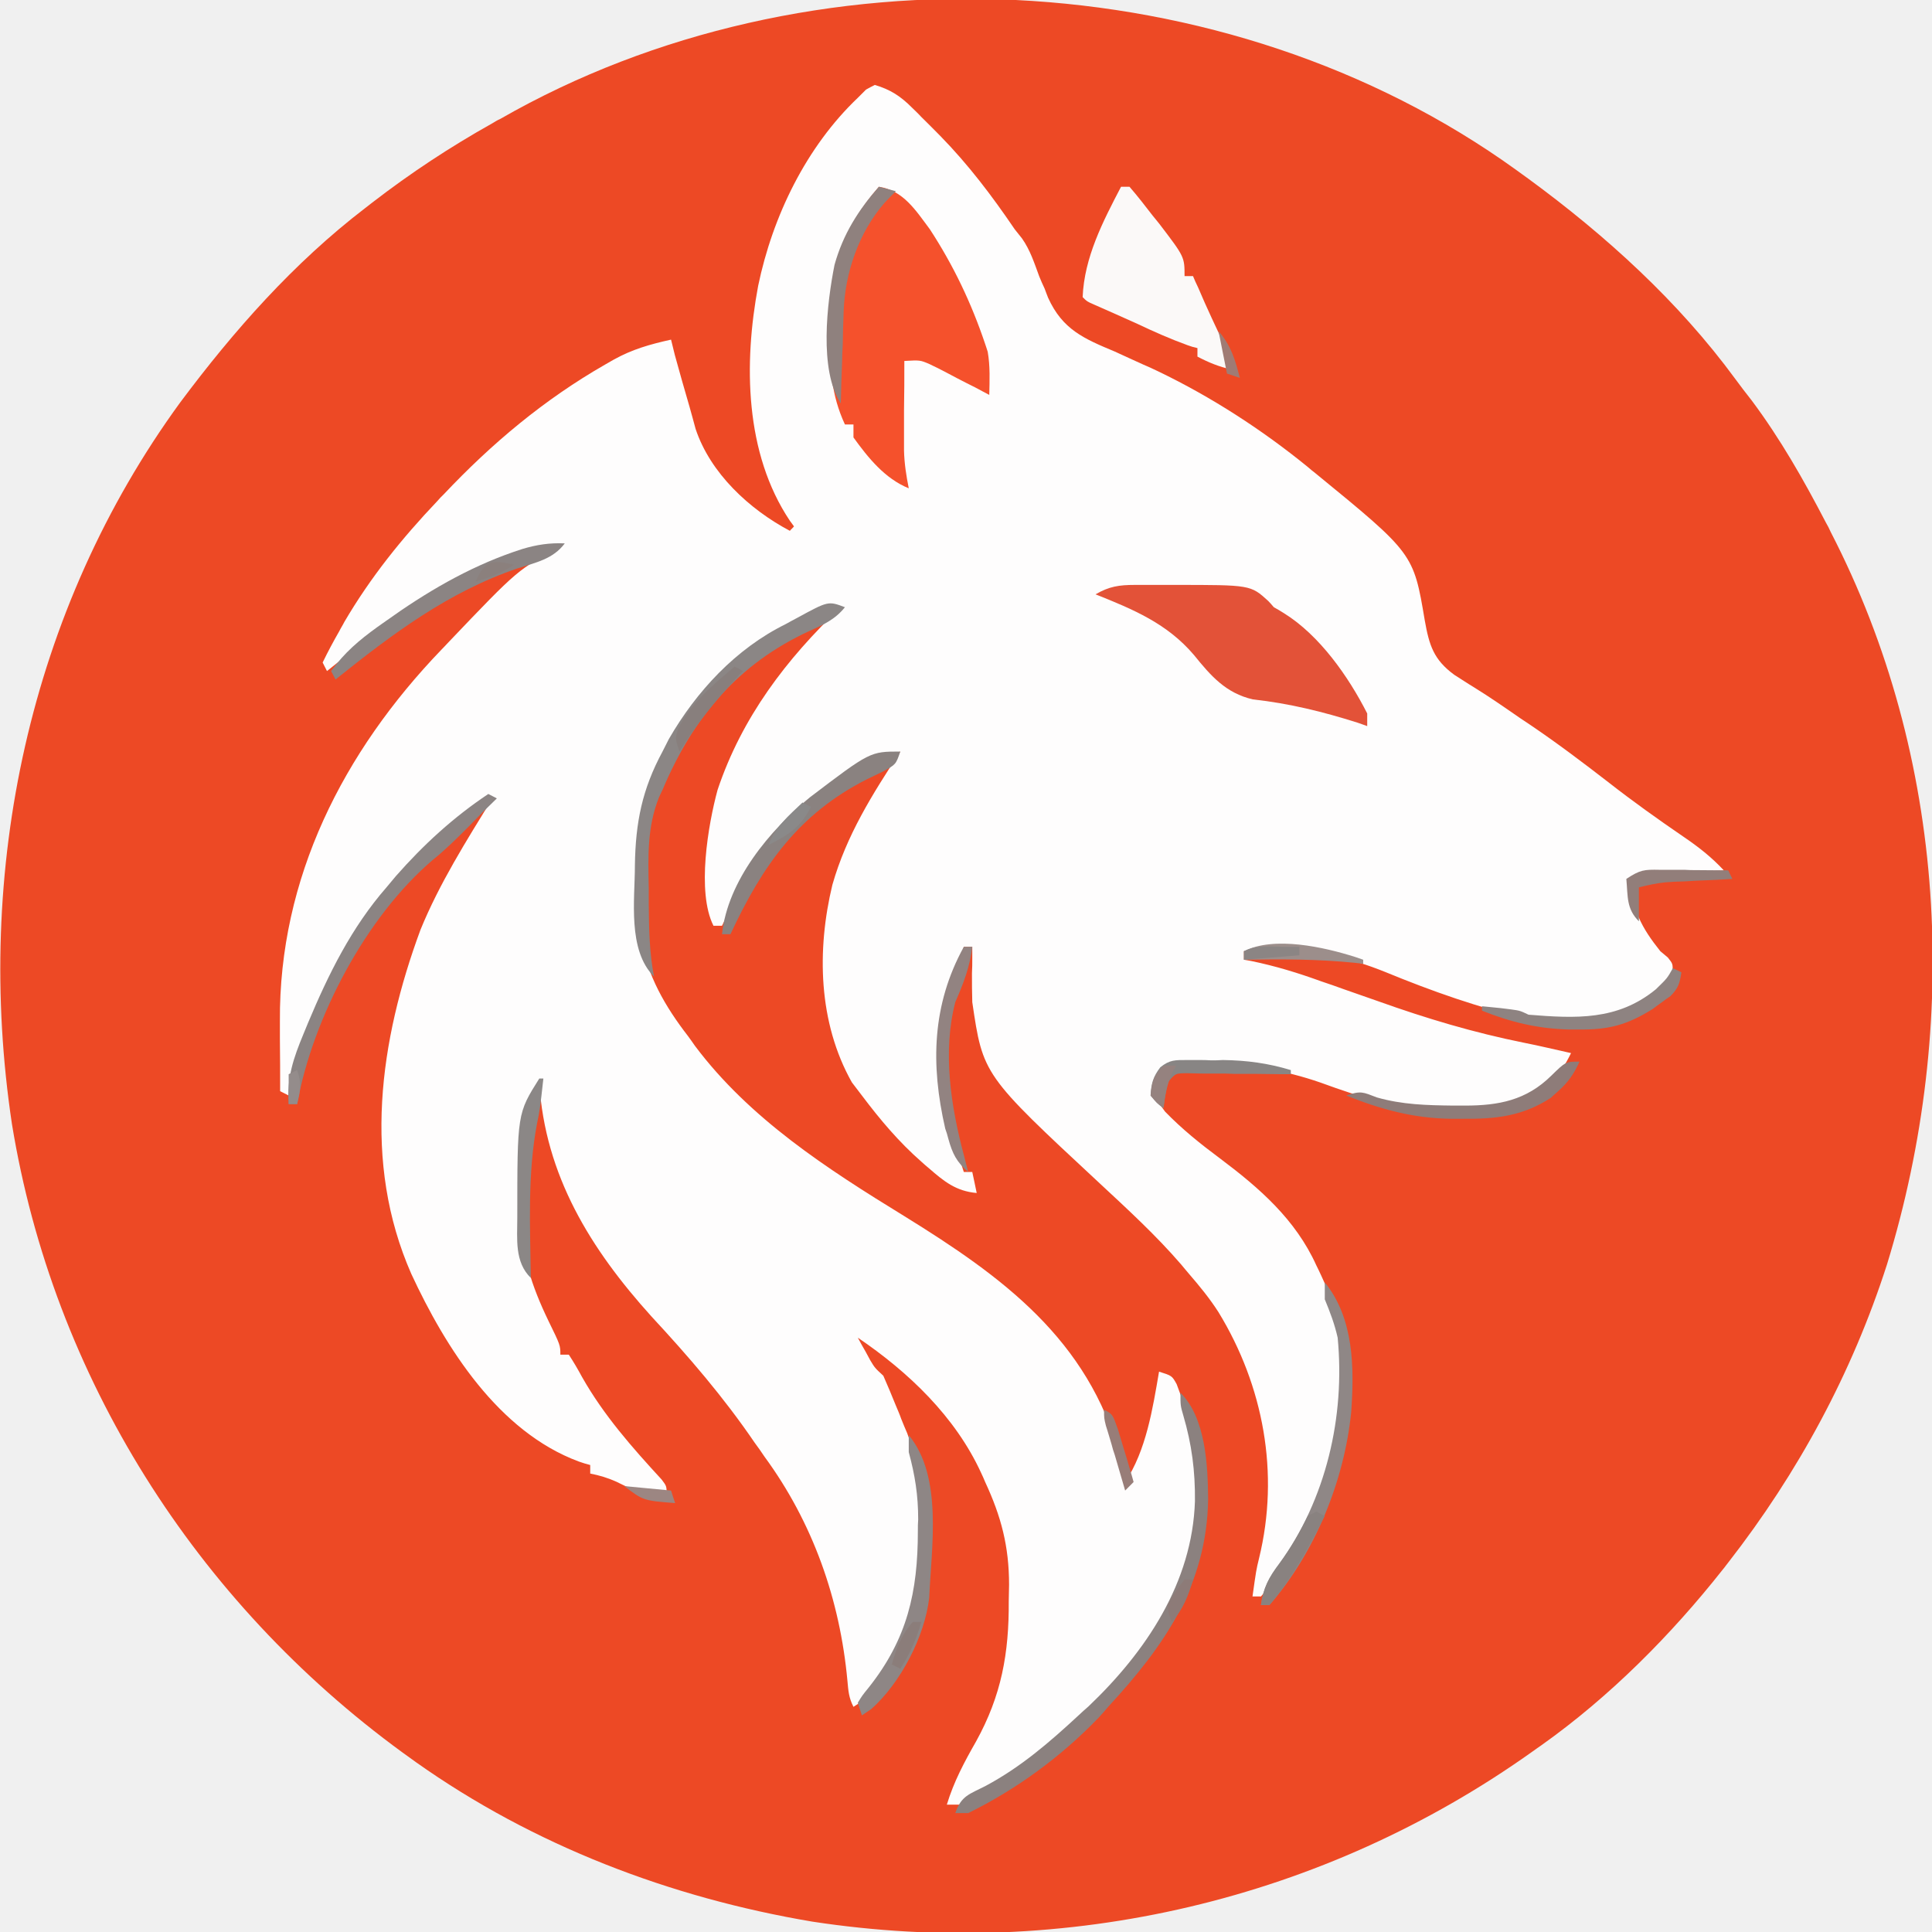
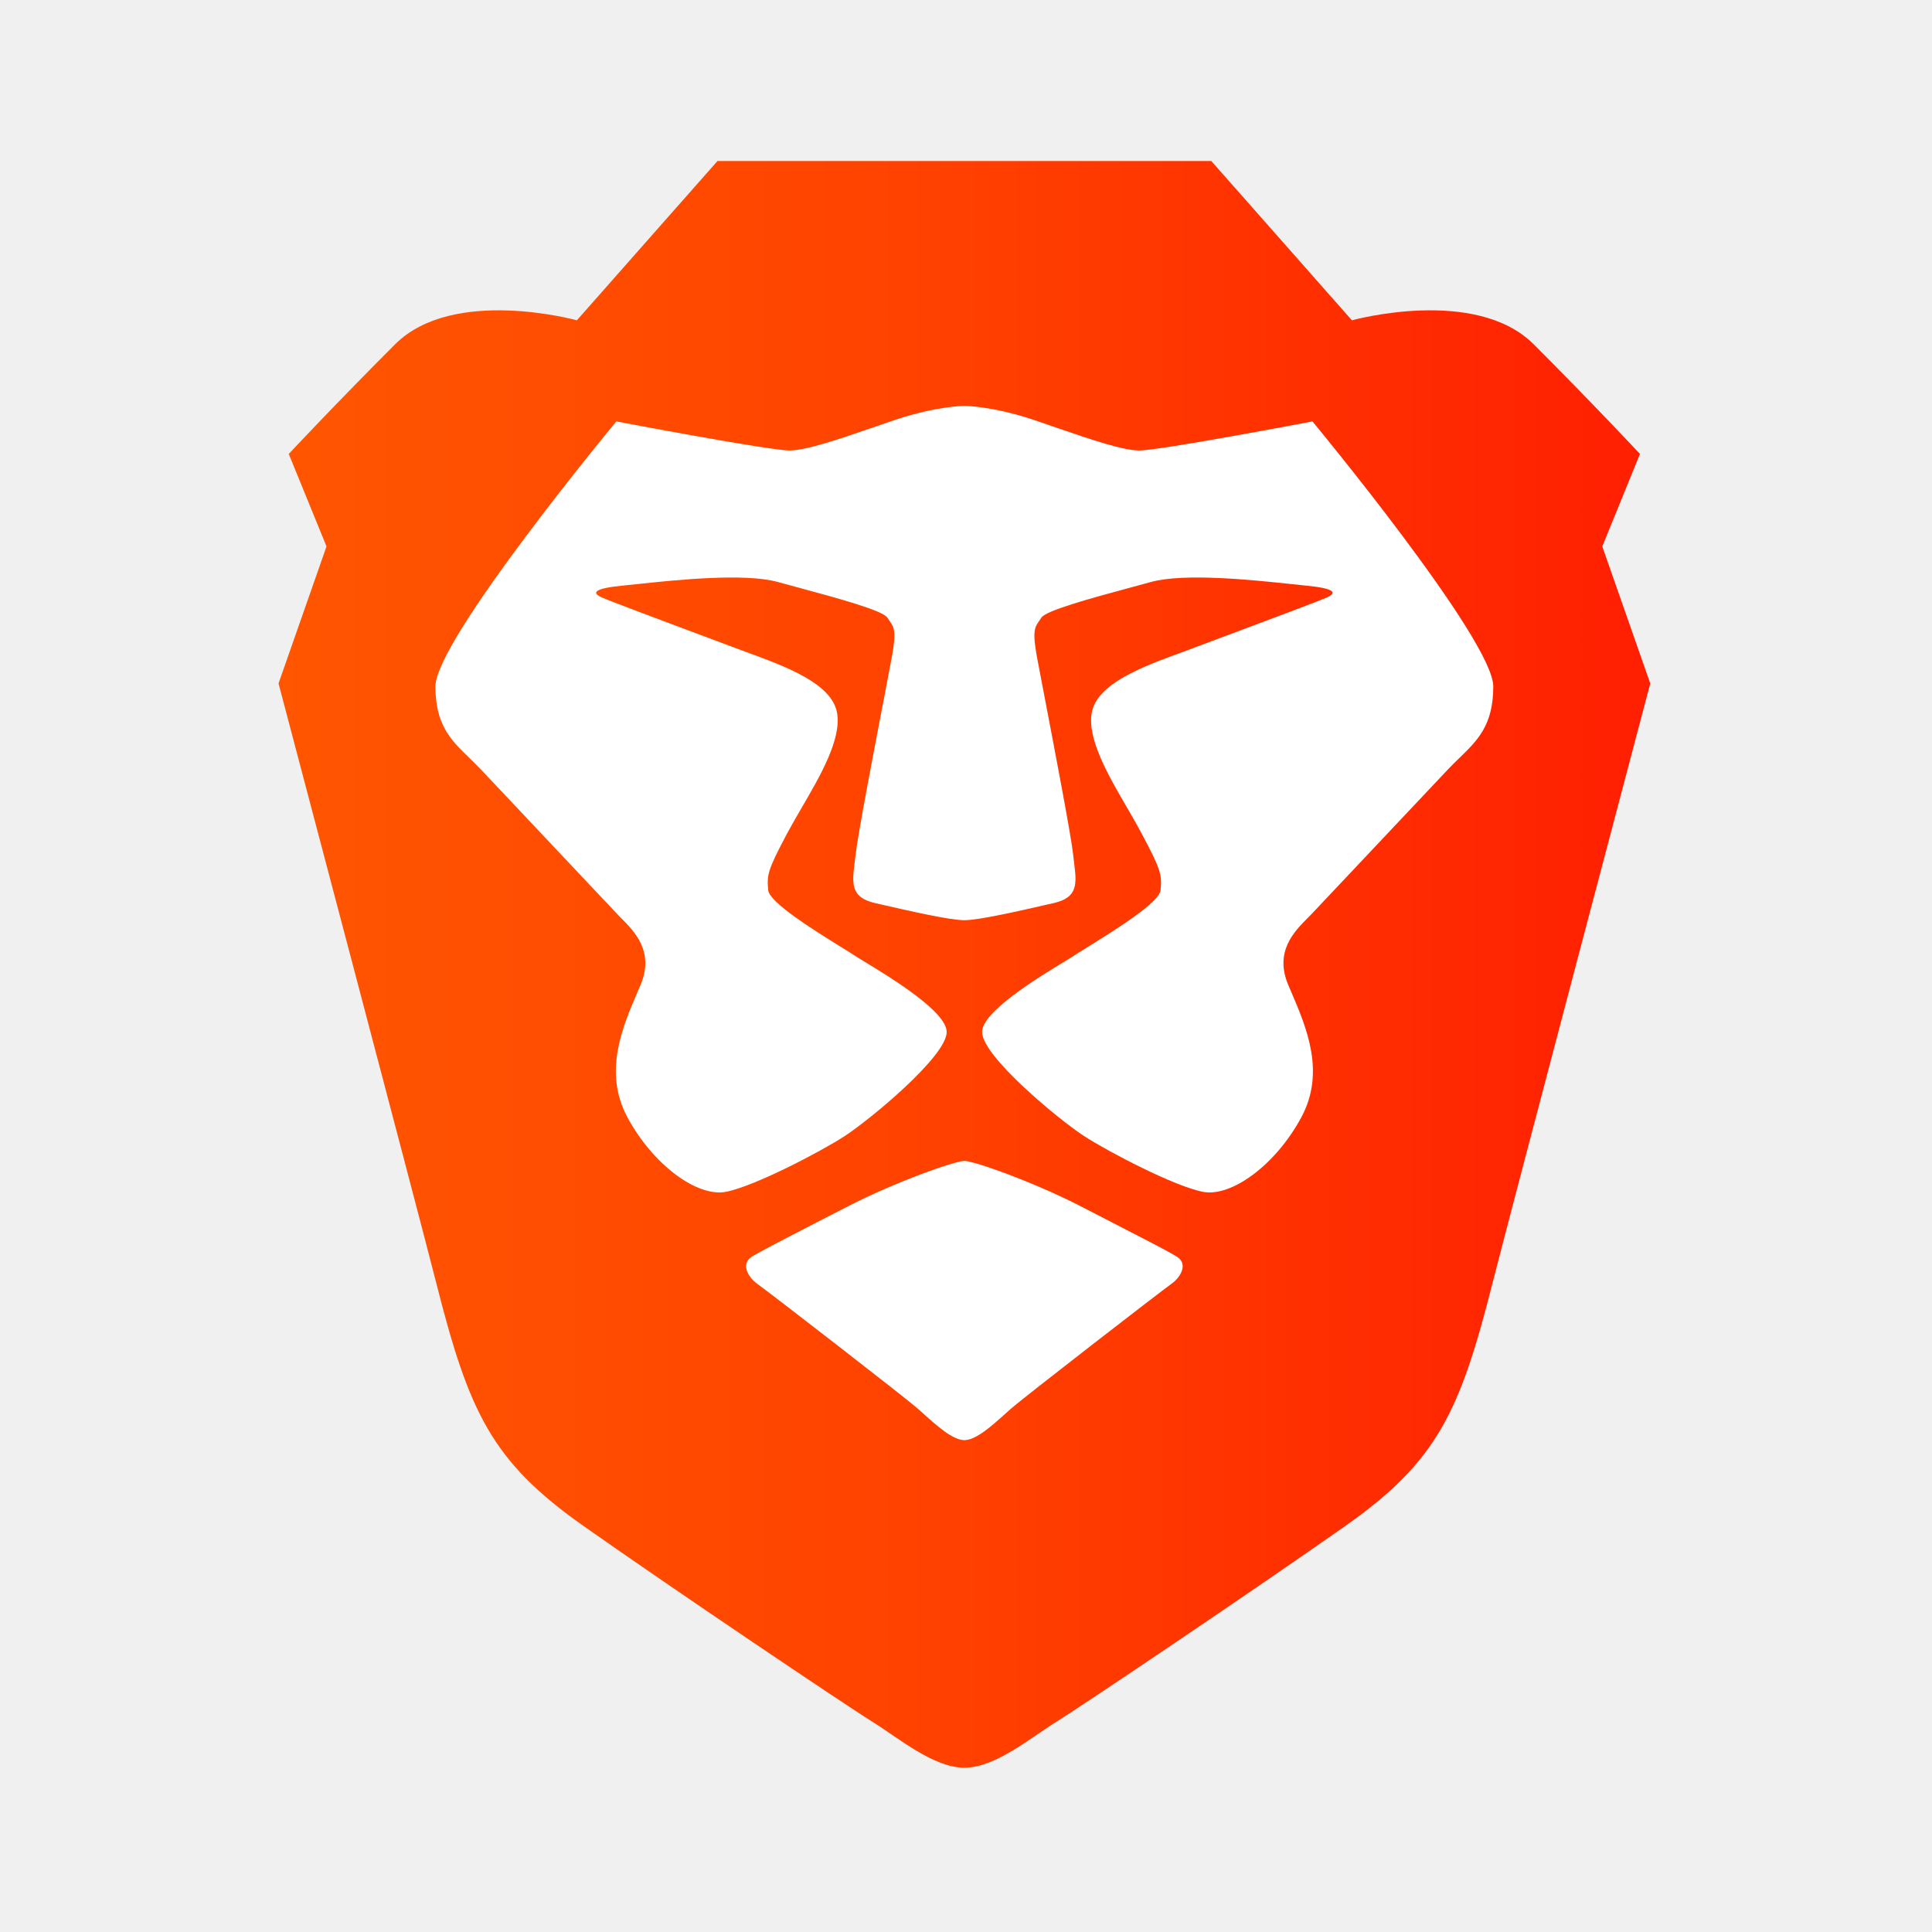
- <svg xmlns="http://www.w3.org/2000/svg" width="24px" height="24px" viewBox="0 0 24 24" version="1.1">
-   <g id="surface1">
-     <path style=" stroke:none;fill-rule:nonzero;fill:rgb(92.941%,28.627%,14.51%);fill-opacity:1;" d="M 18.832 2.109 C 18.883 2.145 18.934 2.184 18.984 2.219 C 19.949 2.926 20.852 3.746 21.559 4.711 C 21.625 4.801 21.691 4.887 21.762 4.977 C 22.117 5.453 22.406 5.961 22.68 6.488 C 22.703 6.527 22.723 6.566 22.742 6.609 C 24.188 9.41 24.359 12.715 23.441 15.707 C 23.008 17.055 22.336 18.297 21.469 19.41 C 21.445 19.438 21.426 19.469 21.402 19.496 C 20.758 20.312 19.996 21.078 19.148 21.68 C 19.113 21.703 19.078 21.73 19.043 21.754 C 16.441 23.609 13.242 24.352 10.09 23.871 C 8.328 23.574 6.629 22.926 5.168 21.891 C 5.113 21.852 5.059 21.812 5 21.77 C 2.434 19.898 0.66 17.105 0.148 13.961 C -0.324 10.82 0.359 7.578 2.238 5 C 2.906 4.105 3.648 3.266 4.535 2.586 C 4.566 2.562 4.594 2.539 4.625 2.516 C 5.102 2.148 5.594 1.824 6.117 1.531 C 6.148 1.512 6.18 1.492 6.215 1.477 C 10.043 -0.719 15.246 -0.477 18.832 2.109 Z M 18.832 2.109 " />
-     <path style=" stroke:none;fill-rule:nonzero;fill:rgb(99.608%,99.216%,99.216%);fill-opacity:1;" d="M 10.867 1.055 C 11.062 1.113 11.188 1.195 11.332 1.34 C 11.367 1.375 11.406 1.41 11.441 1.449 C 11.48 1.488 11.52 1.527 11.559 1.566 C 11.617 1.625 11.617 1.625 11.68 1.688 C 12.031 2.047 12.324 2.434 12.605 2.848 C 12.637 2.887 12.664 2.922 12.695 2.961 C 12.797 3.105 12.848 3.266 12.91 3.434 C 12.93 3.484 12.953 3.535 12.977 3.586 C 12.992 3.625 13.004 3.66 13.02 3.699 C 13.199 4.094 13.465 4.207 13.848 4.367 C 13.969 4.422 14.086 4.477 14.207 4.531 C 14.297 4.57 14.297 4.57 14.387 4.613 C 15.047 4.93 15.68 5.34 16.246 5.801 C 16.277 5.828 16.305 5.852 16.336 5.875 C 17.559 6.875 17.559 6.875 17.699 7.707 C 17.754 8.016 17.809 8.195 18.066 8.383 C 18.148 8.434 18.227 8.488 18.312 8.539 C 18.508 8.66 18.699 8.793 18.891 8.926 C 18.934 8.953 18.977 8.984 19.02 9.012 C 19.348 9.234 19.664 9.473 19.977 9.715 C 20.281 9.953 20.594 10.176 20.914 10.395 C 21.098 10.52 21.262 10.648 21.414 10.812 C 21.383 10.816 21.352 10.816 21.32 10.816 C 21.18 10.824 21.035 10.828 20.895 10.836 C 20.844 10.84 20.797 10.84 20.746 10.844 C 20.699 10.844 20.648 10.848 20.602 10.848 C 20.535 10.852 20.535 10.852 20.469 10.855 C 20.355 10.859 20.355 10.859 20.254 10.918 C 20.27 11.293 20.391 11.523 20.625 11.816 C 20.656 11.84 20.684 11.867 20.719 11.895 C 20.781 11.973 20.781 11.973 20.777 12.078 C 20.719 12.211 20.652 12.262 20.535 12.348 C 20.5 12.371 20.465 12.398 20.43 12.426 C 19.969 12.719 19.52 12.734 18.988 12.66 C 18.379 12.523 17.785 12.312 17.207 12.074 C 16.762 11.895 16.367 11.809 15.887 11.812 C 15.844 11.812 15.805 11.812 15.762 11.812 C 15.66 11.812 15.559 11.812 15.453 11.816 C 15.453 11.852 15.453 11.887 15.453 11.922 C 15.484 11.926 15.512 11.934 15.543 11.938 C 15.844 12 16.125 12.086 16.414 12.191 C 16.508 12.223 16.602 12.254 16.695 12.289 C 16.836 12.34 16.98 12.387 17.121 12.438 C 17.719 12.652 18.309 12.828 18.93 12.953 C 19.129 12.992 19.32 13.039 19.516 13.082 C 19.441 13.234 19.375 13.34 19.246 13.453 C 19.219 13.48 19.188 13.504 19.16 13.531 C 18.816 13.758 18.48 13.797 18.078 13.797 C 18.027 13.797 17.98 13.797 17.926 13.797 C 17.387 13.785 16.91 13.633 16.406 13.449 C 15.945 13.289 15.539 13.23 15.051 13.227 C 15 13.227 14.949 13.223 14.898 13.223 C 14.852 13.223 14.801 13.223 14.754 13.223 C 14.707 13.223 14.664 13.223 14.621 13.223 C 14.477 13.242 14.434 13.285 14.348 13.398 C 14.336 13.57 14.367 13.672 14.473 13.809 C 14.684 14.027 14.914 14.211 15.156 14.391 C 15.645 14.758 16.094 15.148 16.352 15.719 C 16.371 15.758 16.391 15.797 16.41 15.84 C 16.812 16.688 16.734 17.578 16.445 18.453 C 16.27 18.941 16.012 19.438 15.664 19.832 C 15.633 19.832 15.598 19.832 15.559 19.832 C 15.605 19.504 15.605 19.504 15.641 19.355 C 15.898 18.301 15.695 17.215 15.137 16.301 C 15.027 16.129 14.902 15.977 14.77 15.824 C 14.738 15.785 14.703 15.746 14.672 15.707 C 14.359 15.344 14.008 15.023 13.66 14.699 C 12.211 13.352 12.211 13.352 12.078 12.449 C 12.074 12.328 12.074 12.207 12.074 12.09 C 12.078 12.027 12.078 11.965 12.078 11.902 C 12.078 11.832 12.078 11.832 12.078 11.762 C 12.043 11.762 12.008 11.762 11.973 11.762 C 11.965 11.793 11.953 11.824 11.941 11.855 C 11.93 11.898 11.914 11.941 11.902 11.984 C 11.887 12.023 11.875 12.066 11.859 12.109 C 11.816 12.238 11.816 12.238 11.758 12.355 C 11.691 12.562 11.691 12.758 11.695 12.973 C 11.695 13.039 11.695 13.039 11.695 13.105 C 11.703 13.613 11.809 14.078 11.973 14.559 C 12.008 14.559 12.043 14.559 12.078 14.559 C 12.098 14.645 12.113 14.73 12.133 14.82 C 11.875 14.797 11.727 14.676 11.539 14.512 C 11.508 14.488 11.48 14.461 11.449 14.434 C 11.164 14.184 10.934 13.91 10.707 13.609 C 10.645 13.527 10.645 13.527 10.582 13.445 C 10.164 12.703 10.145 11.801 10.34 10.992 C 10.516 10.375 10.836 9.867 11.184 9.336 C 10.684 9.57 10.219 9.797 9.812 10.18 C 9.777 10.211 9.746 10.238 9.715 10.27 C 9.375 10.613 9.18 11.07 8.969 11.5 C 8.934 11.5 8.898 11.5 8.863 11.5 C 8.652 11.082 8.797 10.242 8.914 9.812 C 9.215 8.914 9.766 8.188 10.445 7.543 C 9.73 7.641 9.078 8.199 8.652 8.75 C 7.992 9.641 7.891 10.57 7.965 11.656 C 8.035 12.113 8.266 12.508 8.547 12.871 C 8.574 12.91 8.605 12.949 8.633 12.992 C 9.312 13.898 10.277 14.52 11.23 15.105 C 12.457 15.863 13.516 16.637 13.914 18.09 C 13.941 18.195 13.961 18.301 13.977 18.41 C 14.238 18.02 14.32 17.496 14.398 17.039 C 14.559 17.09 14.559 17.09 14.617 17.195 C 14.668 17.336 14.723 17.477 14.77 17.617 C 14.781 17.652 14.793 17.691 14.805 17.727 C 15.016 18.492 14.883 19.293 14.531 19.992 C 13.941 20.973 12.984 21.961 11.922 22.418 C 11.867 22.418 11.816 22.418 11.762 22.418 C 11.848 22.133 11.98 21.887 12.125 21.633 C 12.441 21.062 12.535 20.535 12.531 19.891 C 12.531 19.82 12.535 19.754 12.535 19.688 C 12.535 19.211 12.438 18.84 12.238 18.41 C 12.215 18.355 12.215 18.355 12.188 18.297 C 11.867 17.598 11.285 17.043 10.656 16.617 C 10.688 16.676 10.719 16.734 10.754 16.793 C 10.773 16.828 10.789 16.859 10.809 16.895 C 10.867 16.992 10.867 16.992 10.973 17.09 C 11.027 17.211 11.078 17.336 11.129 17.461 C 11.152 17.516 11.176 17.57 11.195 17.625 C 11.219 17.684 11.242 17.742 11.27 17.805 C 11.289 17.863 11.312 17.918 11.336 17.977 C 11.453 18.32 11.457 18.648 11.457 19.004 C 11.457 19.055 11.457 19.102 11.457 19.148 C 11.461 19.883 11.23 20.531 10.762 21.098 C 10.707 21.133 10.656 21.168 10.602 21.203 C 10.543 21.086 10.539 21.008 10.527 20.879 C 10.434 19.871 10.098 18.914 9.496 18.094 C 9.438 18.008 9.438 18.008 9.375 17.922 C 8.992 17.359 8.555 16.852 8.094 16.355 C 7.336 15.516 6.77 14.602 6.699 13.449 C 6.672 13.52 6.648 13.59 6.625 13.66 C 6.609 13.695 6.594 13.734 6.582 13.773 C 6.48 14.156 6.477 14.555 6.477 14.949 C 6.473 14.996 6.473 15.043 6.473 15.09 C 6.469 15.57 6.605 15.977 6.812 16.406 C 6.961 16.711 6.961 16.711 6.961 16.828 C 6.996 16.828 7.031 16.828 7.066 16.828 C 7.125 16.918 7.18 17.012 7.23 17.105 C 7.5 17.582 7.852 17.98 8.219 18.379 C 8.281 18.461 8.281 18.461 8.281 18.566 C 8.039 18.598 7.871 18.512 7.656 18.406 C 7.551 18.359 7.449 18.328 7.332 18.305 C 7.332 18.27 7.332 18.234 7.332 18.199 C 7.262 18.18 7.262 18.18 7.191 18.156 C 6.191 17.785 5.535 16.742 5.109 15.824 C 4.5 14.438 4.715 12.926 5.223 11.551 C 5.457 10.977 5.793 10.445 6.117 9.918 C 5.863 10.055 5.645 10.203 5.434 10.406 C 5.391 10.441 5.391 10.441 5.352 10.484 C 4.504 11.285 3.797 12.449 3.586 13.609 C 3.551 13.59 3.516 13.574 3.48 13.555 C 3.48 13.34 3.48 13.121 3.477 12.906 C 3.477 12.832 3.477 12.758 3.477 12.684 C 3.465 10.91 4.262 9.34 5.484 8.07 C 5.512 8.043 5.535 8.016 5.562 7.988 C 6.445 7.062 6.445 7.062 6.961 6.805 C 6.039 6.926 5.262 7.41 4.535 7.965 C 4.484 8.004 4.438 8.043 4.387 8.082 C 4.277 8.164 4.168 8.25 4.062 8.336 C 4.043 8.301 4.027 8.266 4.008 8.23 C 4.074 8.094 4.141 7.969 4.215 7.84 C 4.234 7.801 4.258 7.766 4.277 7.727 C 4.602 7.172 4.992 6.688 5.434 6.223 C 5.457 6.195 5.484 6.168 5.512 6.141 C 6.109 5.508 6.762 4.961 7.52 4.527 C 7.555 4.508 7.586 4.488 7.621 4.469 C 7.852 4.34 8.074 4.277 8.336 4.219 C 8.359 4.312 8.359 4.312 8.383 4.41 C 8.441 4.625 8.504 4.84 8.566 5.055 C 8.59 5.145 8.617 5.234 8.641 5.328 C 8.824 5.879 9.309 6.328 9.812 6.594 C 9.828 6.574 9.848 6.559 9.863 6.539 C 9.848 6.516 9.828 6.492 9.812 6.469 C 9.25 5.629 9.238 4.512 9.418 3.551 C 9.598 2.684 10.016 1.824 10.656 1.215 C 10.707 1.164 10.707 1.164 10.758 1.113 C 10.793 1.094 10.828 1.074 10.867 1.055 Z M 10.867 1.055 " />
-     <path style=" stroke:none;fill-rule:nonzero;fill:rgb(96.078%,31.765%,17.255%);fill-opacity:1;" d="M 10.918 2.32 C 11.223 2.367 11.375 2.613 11.551 2.848 C 11.844 3.297 12.066 3.762 12.238 4.273 C 12.25 4.305 12.258 4.336 12.27 4.371 C 12.301 4.551 12.293 4.727 12.289 4.906 C 12.23 4.875 12.172 4.844 12.113 4.812 C 12.035 4.773 11.957 4.734 11.883 4.695 C 11.844 4.676 11.805 4.652 11.766 4.633 C 11.727 4.613 11.691 4.594 11.652 4.574 C 11.617 4.559 11.582 4.539 11.547 4.523 C 11.43 4.473 11.43 4.473 11.234 4.484 C 11.234 4.688 11.234 4.891 11.23 5.098 C 11.23 5.156 11.23 5.211 11.23 5.273 C 11.23 5.328 11.23 5.383 11.23 5.441 C 11.23 5.492 11.23 5.543 11.23 5.598 C 11.234 5.758 11.258 5.91 11.289 6.066 C 10.992 5.945 10.785 5.688 10.602 5.434 C 10.602 5.379 10.602 5.328 10.602 5.273 C 10.566 5.273 10.531 5.273 10.496 5.273 C 10.324 4.902 10.309 4.57 10.309 4.164 C 10.309 4.102 10.309 4.039 10.309 3.973 C 10.324 3.305 10.477 2.824 10.918 2.32 Z M 10.918 2.32 " />
-     <path style=" stroke:none;fill-rule:nonzero;fill:rgb(89.02%,32.157%,21.961%);fill-opacity:1;" d="M 14.098 7.266 C 14.176 7.266 14.176 7.266 14.262 7.266 C 14.316 7.266 14.371 7.266 14.43 7.266 C 14.484 7.266 14.539 7.266 14.594 7.266 C 15.535 7.266 15.535 7.266 15.754 7.465 C 15.777 7.488 15.801 7.516 15.824 7.543 C 15.867 7.566 15.906 7.59 15.949 7.617 C 16.391 7.891 16.75 8.402 16.984 8.863 C 16.984 8.914 16.984 8.965 16.984 9.02 C 16.945 9.004 16.902 8.992 16.863 8.977 C 16.43 8.84 16.016 8.738 15.562 8.688 C 15.227 8.609 15.043 8.398 14.832 8.137 C 14.5 7.746 14.078 7.57 13.609 7.383 C 13.777 7.285 13.902 7.266 14.098 7.266 Z M 14.098 7.266 " />
-     <path style=" stroke:none;fill-rule:nonzero;fill:rgb(98.431%,97.647%,97.255%);fill-opacity:1;" d="M 13.926 2.32 C 13.961 2.32 13.996 2.32 14.031 2.32 C 14.133 2.438 14.227 2.559 14.32 2.68 C 14.348 2.715 14.375 2.746 14.402 2.781 C 14.715 3.191 14.715 3.191 14.715 3.43 C 14.75 3.43 14.785 3.43 14.82 3.43 C 14.84 3.477 14.859 3.523 14.883 3.57 C 14.992 3.828 15.113 4.082 15.234 4.336 C 15.297 4.484 15.297 4.484 15.297 4.59 C 15.141 4.555 15.016 4.504 14.875 4.43 C 14.875 4.395 14.875 4.359 14.875 4.324 C 14.812 4.309 14.812 4.309 14.754 4.289 C 14.539 4.211 14.336 4.121 14.129 4.023 C 13.949 3.941 13.77 3.863 13.594 3.785 C 13.504 3.746 13.504 3.746 13.449 3.691 C 13.469 3.199 13.699 2.754 13.926 2.32 Z M 13.926 2.32 " />
-     <path style=" stroke:none;fill-rule:nonzero;fill:rgb(54.51%,50.588%,49.804%);fill-opacity:1;" d="M 14.664 17.301 C 14.977 17.613 15.004 18.199 15.008 18.621 C 14.992 19.691 14.465 20.445 13.766 21.203 C 13.707 21.273 13.707 21.273 13.645 21.34 C 13.184 21.82 12.625 22.23 12.027 22.523 C 11.973 22.523 11.922 22.523 11.867 22.523 C 11.941 22.305 12.043 22.289 12.246 22.184 C 12.684 21.949 13.035 21.645 13.398 21.309 C 13.457 21.254 13.457 21.254 13.52 21.199 C 14.234 20.52 14.812 19.66 14.844 18.648 C 14.848 18.277 14.805 17.941 14.699 17.582 C 14.664 17.461 14.664 17.461 14.664 17.301 Z M 14.664 17.301 " />
-     <path style=" stroke:none;fill-rule:nonzero;fill:rgb(54.51%,52.549%,52.157%);fill-opacity:1;" d="M 10.496 7.543 C 10.375 7.695 10.227 7.762 10.051 7.84 C 9.164 8.25 8.609 8.914 8.23 9.812 C 8.215 9.844 8.199 9.875 8.184 9.91 C 8.039 10.277 8.051 10.641 8.059 11.031 C 8.059 11.098 8.059 11.16 8.059 11.227 C 8.062 11.535 8.066 11.832 8.125 12.133 C 7.793 11.801 7.887 11.176 7.887 10.75 C 7.895 10.215 7.977 9.805 8.23 9.336 C 8.27 9.258 8.27 9.258 8.309 9.18 C 8.652 8.586 9.141 8.059 9.758 7.754 C 9.805 7.727 9.852 7.703 9.902 7.676 C 10.289 7.465 10.289 7.465 10.496 7.543 Z M 10.496 7.543 " />
-     <path style=" stroke:none;fill-rule:nonzero;fill:rgb(54.51%,51.765%,51.373%);fill-opacity:1;" d="M 6.066 9.863 C 6.102 9.883 6.137 9.898 6.172 9.918 C 6.109 9.977 6.051 10.039 5.988 10.098 C 5.934 10.156 5.875 10.211 5.82 10.27 C 5.676 10.414 5.539 10.551 5.379 10.68 C 4.547 11.387 3.887 12.641 3.691 13.715 C 3.656 13.715 3.621 13.715 3.586 13.715 C 3.562 13.387 3.645 13.145 3.77 12.844 C 3.789 12.797 3.809 12.75 3.828 12.703 C 4.082 12.098 4.367 11.52 4.801 11.023 C 4.84 10.977 4.879 10.93 4.918 10.883 C 5.262 10.492 5.633 10.152 6.066 9.863 Z M 6.066 9.863 " />
-     <path style=" stroke:none;fill-rule:nonzero;fill:rgb(56.078%,52.941%,52.549%);fill-opacity:1;" d="M 16.457 15.93 C 16.82 16.379 16.824 16.988 16.785 17.543 C 16.699 18.395 16.336 19.289 15.77 19.938 C 15.738 19.938 15.703 19.938 15.664 19.938 C 15.695 19.723 15.758 19.602 15.891 19.43 C 16.473 18.621 16.711 17.602 16.617 16.617 C 16.578 16.445 16.523 16.301 16.457 16.141 C 16.457 16.07 16.457 16 16.457 15.93 Z M 16.457 15.93 " />
-     <path style=" stroke:none;fill-rule:nonzero;fill:rgb(54.118%,50.98%,50.196%);fill-opacity:1;" d="M 11.184 9.336 C 11.129 9.496 11.129 9.496 10.973 9.582 C 10.906 9.613 10.84 9.648 10.77 9.68 C 9.922 10.109 9.473 10.75 9.074 11.605 C 9.039 11.605 9.004 11.605 8.969 11.605 C 9.039 10.941 9.559 10.316 10.059 9.906 C 10.809 9.336 10.809 9.336 11.184 9.336 Z M 11.184 9.336 " />
-     <path style=" stroke:none;fill-rule:nonzero;fill:rgb(54.51%,51.765%,51.373%);fill-opacity:1;" d="M 7.016 6.75 C 6.871 6.945 6.656 6.988 6.434 7.059 C 5.57 7.352 4.875 7.875 4.168 8.441 C 4.148 8.406 4.133 8.371 4.113 8.336 C 4.281 8.105 4.461 7.953 4.688 7.789 C 4.723 7.766 4.758 7.738 4.793 7.715 C 5.285 7.363 5.805 7.055 6.383 6.855 C 6.418 6.844 6.453 6.832 6.488 6.82 C 6.668 6.766 6.828 6.742 7.016 6.75 Z M 7.016 6.75 " />
-     <path style=" stroke:none;fill-rule:nonzero;fill:rgb(55.686%,52.549%,52.157%);fill-opacity:1;" d="M 11.289 17.828 C 11.715 18.344 11.57 19.219 11.543 19.848 C 11.488 20.328 11.188 20.906 10.824 21.23 C 10.785 21.258 10.746 21.281 10.707 21.309 C 10.691 21.258 10.672 21.207 10.656 21.152 C 10.711 21.062 10.711 21.062 10.793 20.961 C 11.27 20.359 11.402 19.777 11.402 19.02 C 11.402 18.945 11.402 18.945 11.406 18.875 C 11.406 18.574 11.367 18.328 11.289 18.039 C 11.289 17.969 11.289 17.898 11.289 17.828 Z M 11.289 17.828 " />
-     <path style=" stroke:none;fill-rule:nonzero;fill:rgb(55.686%,48.627%,47.451%);fill-opacity:1;" d="M 19.621 13.188 C 19.551 13.344 19.48 13.445 19.352 13.559 C 19.324 13.586 19.293 13.609 19.266 13.637 C 18.914 13.867 18.578 13.902 18.172 13.898 C 18.121 13.898 18.07 13.898 18.02 13.898 C 17.555 13.891 17.152 13.781 16.723 13.609 C 16.906 13.547 16.93 13.566 17.105 13.633 C 17.422 13.723 17.723 13.73 18.051 13.734 C 18.125 13.734 18.125 13.734 18.199 13.734 C 18.617 13.734 18.961 13.668 19.27 13.363 C 19.449 13.188 19.449 13.188 19.621 13.188 Z M 19.621 13.188 " />
-     <path style=" stroke:none;fill-rule:nonzero;fill:rgb(56.078%,50.588%,49.412%);fill-opacity:1;" d="M 10.918 2.32 C 10.988 2.34 11.059 2.355 11.129 2.375 C 11.082 2.422 11.035 2.469 10.988 2.52 C 10.668 2.887 10.496 3.391 10.48 3.871 C 10.477 3.938 10.477 4.004 10.473 4.074 C 10.473 4.141 10.469 4.211 10.469 4.281 C 10.465 4.352 10.461 4.422 10.461 4.492 C 10.453 4.668 10.449 4.84 10.445 5.012 C 10.172 4.602 10.273 3.758 10.367 3.289 C 10.473 2.91 10.66 2.613 10.918 2.32 Z M 10.918 2.32 " />
-     <path style=" stroke:none;fill-rule:nonzero;fill:rgb(57.255%,51.373%,50.588%);fill-opacity:1;" d="M 11.973 11.762 C 12.008 11.762 12.043 11.762 12.078 11.762 C 12.047 12.016 11.969 12.215 11.867 12.449 C 11.707 13.066 11.812 13.742 11.973 14.348 C 11.992 14.418 12.008 14.488 12.027 14.559 C 11.883 14.434 11.832 14.332 11.781 14.148 C 11.77 14.105 11.758 14.062 11.742 14.02 C 11.559 13.223 11.578 12.48 11.973 11.762 Z M 11.973 11.762 " />
-     <path style=" stroke:none;fill-rule:nonzero;fill:rgb(55.686%,51.373%,50.588%);fill-opacity:1;" d="M 20.781 12.027 C 20.816 12.043 20.852 12.062 20.887 12.078 C 20.867 12.215 20.848 12.277 20.75 12.375 C 20.715 12.398 20.676 12.426 20.641 12.453 C 20.605 12.477 20.57 12.504 20.535 12.531 C 20.219 12.73 19.988 12.793 19.617 12.789 C 19.574 12.789 19.531 12.789 19.484 12.789 C 19.098 12.777 18.77 12.699 18.41 12.555 C 18.41 12.535 18.41 12.52 18.41 12.5 C 18.484 12.508 18.562 12.516 18.641 12.523 C 18.703 12.531 18.703 12.531 18.77 12.539 C 18.883 12.555 18.883 12.555 18.988 12.605 C 19.574 12.652 20.094 12.68 20.57 12.289 C 20.711 12.152 20.711 12.152 20.781 12.027 Z M 20.781 12.027 " />
-     <path style=" stroke:none;fill-rule:nonzero;fill:rgb(54.51%,52.941%,52.549%);fill-opacity:1;" d="M 6.699 13.398 C 6.715 13.398 6.734 13.398 6.75 13.398 C 6.707 13.785 6.707 13.785 6.672 13.953 C 6.551 14.586 6.586 15.234 6.594 15.875 C 6.391 15.676 6.426 15.395 6.426 15.125 C 6.426 13.832 6.426 13.832 6.699 13.398 Z M 6.699 13.398 " />
-     <path style=" stroke:none;fill-rule:nonzero;fill:rgb(53.333%,52.157%,51.765%);fill-opacity:1;" d="M 14.75 13.168 C 14.797 13.168 14.844 13.168 14.891 13.168 C 14.969 13.168 14.969 13.168 15.043 13.172 C 15.117 13.172 15.117 13.172 15.191 13.168 C 15.488 13.172 15.75 13.207 16.035 13.293 C 16.035 13.309 16.035 13.328 16.035 13.344 C 15.992 13.344 15.949 13.344 15.906 13.344 C 15.715 13.34 15.523 13.34 15.328 13.34 C 15.262 13.336 15.195 13.336 15.125 13.336 C 15.031 13.336 15.031 13.336 14.934 13.336 C 14.875 13.336 14.816 13.332 14.754 13.332 C 14.602 13.332 14.602 13.332 14.504 13.449 C 14.484 13.555 14.465 13.66 14.453 13.766 C 14.371 13.703 14.371 13.703 14.293 13.609 C 14.301 13.461 14.324 13.375 14.414 13.258 C 14.531 13.164 14.598 13.168 14.75 13.168 Z M 14.75 13.168 " />
-     <path style=" stroke:none;fill-rule:nonzero;fill:rgb(53.725%,50.98%,50.196%);fill-opacity:1;" d="M 16.352 18.777 C 16.387 18.797 16.422 18.812 16.457 18.832 C 16.258 19.215 16.051 19.605 15.77 19.938 C 15.738 19.938 15.703 19.938 15.664 19.938 C 15.695 19.719 15.766 19.59 15.898 19.414 C 16.035 19.227 16.145 19.039 16.246 18.832 C 16.281 18.812 16.316 18.797 16.352 18.777 Z M 16.352 18.777 " />
-     <path style=" stroke:none;fill-rule:nonzero;fill:rgb(57.255%,49.412%,47.843%);fill-opacity:1;" d="M 20.617 10.805 C 20.691 10.805 20.691 10.805 20.77 10.805 C 20.844 10.805 20.844 10.805 20.926 10.805 C 20.977 10.809 21.027 10.809 21.082 10.809 C 21.211 10.809 21.34 10.812 21.469 10.812 C 21.484 10.848 21.504 10.883 21.52 10.918 C 21.453 10.922 21.391 10.926 21.32 10.93 C 21.234 10.934 21.145 10.938 21.059 10.941 C 21.016 10.945 20.973 10.945 20.926 10.949 C 20.887 10.949 20.844 10.953 20.801 10.953 C 20.762 10.957 20.723 10.957 20.684 10.961 C 20.57 10.973 20.469 10.996 20.359 11.023 C 20.359 11.164 20.359 11.301 20.359 11.445 C 20.203 11.289 20.223 11.141 20.203 10.918 C 20.375 10.805 20.422 10.801 20.617 10.805 Z M 20.617 10.805 " />
-     <path style=" stroke:none;fill-rule:nonzero;fill:rgb(61.176%,55.686%,54.51%);fill-opacity:1;" d="M 16.832 11.887 C 16.867 11.898 16.898 11.91 16.934 11.922 C 16.934 11.938 16.934 11.957 16.934 11.973 C 16.898 11.969 16.867 11.965 16.836 11.961 C 16.375 11.914 15.918 11.914 15.453 11.922 C 15.453 11.887 15.453 11.852 15.453 11.816 C 15.832 11.625 16.449 11.766 16.832 11.887 Z M 16.832 11.887 " />
-     <path style=" stroke:none;fill-rule:nonzero;fill:rgb(53.333%,49.804%,49.02%);fill-opacity:1;" d="M 9.125 8.281 C 9.16 8.297 9.195 8.316 9.23 8.336 C 9.199 8.367 9.168 8.398 9.137 8.434 C 8.875 8.719 8.645 9.004 8.441 9.336 C 8.387 9.18 8.387 9.18 8.422 9.055 C 8.586 8.727 8.852 8.512 9.125 8.281 Z M 9.125 8.281 " />
-     <path style=" stroke:none;fill-rule:nonzero;fill:rgb(54.51%,49.02%,47.843%);fill-opacity:1;" d="M 11.34 20.148 C 11.375 20.148 11.41 20.148 11.445 20.148 C 11.383 20.363 11.305 20.543 11.184 20.73 C 11.148 20.711 11.113 20.695 11.078 20.676 C 11.137 20.473 11.195 20.309 11.34 20.148 Z M 11.34 20.148 " />
-     <path style=" stroke:none;fill-rule:nonzero;fill:rgb(58.431%,50.98%,49.804%);fill-opacity:1;" d="M 14.453 13.238 C 14.504 13.238 14.559 13.238 14.609 13.238 C 14.594 13.27 14.578 13.297 14.562 13.324 C 14.496 13.473 14.473 13.609 14.453 13.766 C 14.371 13.703 14.371 13.703 14.293 13.609 C 14.309 13.434 14.328 13.367 14.453 13.238 Z M 14.453 13.238 " />
-     <path style=" stroke:none;fill-rule:nonzero;fill:rgb(59.608%,49.02%,47.059%);fill-opacity:1;" d="M 13.715 17.512 C 13.82 17.566 13.82 17.566 13.887 17.754 C 13.91 17.832 13.934 17.91 13.957 17.988 C 13.969 18.031 13.984 18.07 13.996 18.113 C 14.023 18.211 14.055 18.309 14.082 18.41 C 14.047 18.445 14.016 18.477 13.977 18.516 C 13.934 18.367 13.891 18.219 13.848 18.074 C 13.832 18.031 13.82 17.988 13.809 17.945 C 13.797 17.906 13.785 17.867 13.773 17.824 C 13.762 17.785 13.75 17.75 13.738 17.711 C 13.715 17.617 13.715 17.617 13.715 17.512 Z M 13.715 17.512 " />
-     <path style=" stroke:none;fill-rule:nonzero;fill:rgb(54.51%,52.157%,51.765%);fill-opacity:1;" d="M 15.855 11.758 C 15.938 11.762 15.938 11.762 16.016 11.762 C 16.059 11.762 16.098 11.762 16.141 11.762 C 16.141 11.797 16.141 11.832 16.141 11.867 C 15.801 11.895 15.801 11.895 15.453 11.922 C 15.453 11.887 15.453 11.852 15.453 11.816 C 15.594 11.746 15.703 11.758 15.855 11.758 Z M 15.855 11.758 " />
-     <path style=" stroke:none;fill-rule:nonzero;fill:rgb(55.294%,48.235%,47.059%);fill-opacity:1;" d="M 14.715 19.621 C 14.75 19.621 14.785 19.621 14.82 19.621 C 14.762 19.828 14.699 19.984 14.559 20.148 C 14.52 20.062 14.52 20.062 14.504 19.938 C 14.602 19.766 14.602 19.766 14.715 19.621 Z M 14.715 19.621 " />
-     <path style=" stroke:none;fill-rule:nonzero;fill:rgb(54.118%,53.725%,53.725%);fill-opacity:1;" d="M 9.969 9.969 C 10.004 9.988 10.039 10.004 10.074 10.023 C 9.945 10.277 9.797 10.371 9.547 10.496 C 9.633 10.27 9.797 10.133 9.969 9.969 Z M 9.969 9.969 " />
-     <path style=" stroke:none;fill-rule:nonzero;fill:rgb(61.176%,52.549%,50.98%);fill-opacity:1;" d="M 7.754 18.461 C 7.945 18.48 8.137 18.496 8.336 18.516 C 8.352 18.566 8.367 18.617 8.387 18.672 C 7.992 18.641 7.992 18.641 7.754 18.461 Z M 7.754 18.461 " />
-     <path style=" stroke:none;fill-rule:nonzero;fill:rgb(54.51%,50.196%,49.02%);fill-opacity:1;" d="M 6.383 7.016 C 6.227 7.121 6.086 7.172 5.906 7.227 C 6.027 6.961 6.105 6.949 6.383 7.016 Z M 6.383 7.016 " />
-     <path style=" stroke:none;fill-rule:nonzero;fill:rgb(58.039%,54.902%,54.51%);fill-opacity:1;" d="M 3.691 13.293 C 3.75 13.465 3.734 13.539 3.691 13.715 C 3.656 13.715 3.621 13.715 3.586 13.715 C 3.586 13.594 3.586 13.469 3.586 13.344 C 3.621 13.328 3.656 13.309 3.691 13.293 Z M 3.691 13.293 " />
-     <path style=" stroke:none;fill-rule:nonzero;fill:rgb(62.745%,48.235%,45.49%);fill-opacity:1;" d="M 15.137 4.113 C 15.293 4.293 15.344 4.469 15.402 4.695 C 15.352 4.676 15.297 4.66 15.242 4.641 C 15.207 4.465 15.172 4.289 15.137 4.113 Z M 15.137 4.113 " />
-   </g>
+ <svg xmlns="http://www.w3.org/2000/svg" width="24" height="24" viewBox="0 0 24 24" fill="none">
+   <path fill-rule="evenodd" clip-rule="evenodd" d="M19.904 6.788L20.372 5.639C20.372 5.639 19.776 5.001 19.052 4.277C18.328 3.554 16.794 3.979 16.794 3.979L15.047 2H11.98H8.913L7.166 3.979C7.166 3.979 5.632 3.554 4.908 4.277C4.184 5.001 3.587 5.639 3.587 5.639L4.056 6.788L3.46 8.49C3.46 8.49 5.214 15.126 5.419 15.937C5.824 17.533 6.101 18.15 7.251 18.958C8.401 19.767 10.489 21.171 10.83 21.384C11.171 21.596 11.597 21.959 11.98 21.959C12.363 21.959 12.789 21.596 13.13 21.384C13.471 21.171 15.558 19.767 16.709 18.958C17.859 18.15 18.136 17.533 18.541 15.937C18.746 15.126 20.5 8.49 20.5 8.49L19.904 6.788Z" fill="url(#paint0_linear_61_30358)" />
+   <path d="M14.153 5.596C14.408 5.596 16.304 5.235 16.304 5.235C16.304 5.235 18.55 7.947 18.55 8.527C18.55 9.007 18.357 9.194 18.13 9.415C18.082 9.461 18.033 9.509 17.984 9.561L16.299 11.348C16.282 11.366 16.264 11.385 16.244 11.404C16.076 11.573 15.829 11.822 16.003 12.235C16.015 12.262 16.027 12.291 16.039 12.319C16.231 12.767 16.467 13.319 16.166 13.879C15.846 14.474 15.297 14.871 14.946 14.806C14.595 14.74 13.769 14.309 13.466 14.112C13.162 13.915 12.2 13.123 12.2 12.82C12.2 12.567 12.892 12.146 13.228 11.942C13.295 11.901 13.348 11.869 13.378 11.848C13.413 11.825 13.471 11.789 13.542 11.745C13.849 11.554 14.403 11.211 14.417 11.058C14.434 10.87 14.428 10.815 14.18 10.351C14.128 10.252 14.066 10.146 14.003 10.037C13.767 9.632 13.504 9.179 13.562 8.854C13.628 8.488 14.203 8.278 14.69 8.1C14.75 8.078 14.81 8.056 14.867 8.034C15.009 7.981 15.188 7.914 15.374 7.844C15.86 7.662 16.4 7.46 16.489 7.419C16.613 7.362 16.581 7.308 16.207 7.273C16.158 7.268 16.097 7.262 16.026 7.254C15.564 7.205 14.711 7.115 14.296 7.23C14.215 7.253 14.124 7.277 14.028 7.303C13.562 7.429 12.991 7.584 12.936 7.673C12.927 7.688 12.917 7.702 12.909 7.714C12.856 7.789 12.822 7.837 12.88 8.154C12.897 8.248 12.933 8.434 12.977 8.663C13.105 9.334 13.306 10.381 13.331 10.616C13.335 10.649 13.339 10.681 13.342 10.711C13.375 10.974 13.396 11.148 13.091 11.218C13.066 11.224 13.039 11.23 13.011 11.236C12.667 11.315 12.162 11.431 11.98 11.431C11.797 11.431 11.292 11.315 10.948 11.236C10.921 11.23 10.894 11.224 10.869 11.218C10.564 11.148 10.585 10.974 10.617 10.711C10.621 10.681 10.625 10.649 10.629 10.616C10.654 10.381 10.855 9.331 10.984 8.66C11.027 8.432 11.063 8.248 11.08 8.154C11.138 7.837 11.104 7.789 11.051 7.714C11.042 7.702 11.033 7.688 11.023 7.673C10.969 7.584 10.398 7.429 9.932 7.303C9.836 7.277 9.745 7.253 9.663 7.23C9.249 7.115 8.396 7.205 7.934 7.254C7.863 7.262 7.802 7.268 7.752 7.273C7.379 7.308 7.347 7.362 7.47 7.419C7.559 7.46 8.099 7.662 8.585 7.844C8.772 7.914 8.951 7.981 9.093 8.034C9.15 8.056 9.209 8.078 9.27 8.1C9.757 8.278 10.332 8.488 10.398 8.854C10.456 9.179 10.193 9.632 9.957 10.037C9.894 10.146 9.832 10.252 9.779 10.351C9.532 10.815 9.526 10.87 9.543 11.058C9.557 11.21 10.11 11.554 10.417 11.745C10.489 11.789 10.547 11.825 10.582 11.848C10.612 11.869 10.665 11.901 10.732 11.942C11.068 12.146 11.76 12.567 11.76 12.82C11.76 13.123 10.798 13.915 10.494 14.112C10.191 14.309 9.365 14.74 9.014 14.806C8.662 14.871 8.114 14.474 7.794 13.879C7.493 13.319 7.729 12.767 7.921 12.319C7.933 12.291 7.945 12.262 7.957 12.235C8.131 11.822 7.884 11.573 7.715 11.404C7.696 11.385 7.677 11.366 7.661 11.348L5.976 9.561C5.927 9.509 5.878 9.462 5.83 9.415C5.602 9.194 5.409 9.007 5.409 8.527C5.409 7.947 7.656 5.235 7.656 5.235C7.656 5.235 9.552 5.596 9.807 5.596C10.011 5.596 10.405 5.461 10.816 5.32C10.92 5.284 11.025 5.248 11.128 5.213C11.639 5.043 11.98 5.042 11.98 5.042C11.98 5.042 12.321 5.043 12.832 5.213C12.935 5.248 13.04 5.284 13.144 5.32C13.555 5.461 13.949 5.596 14.153 5.596Z" fill="white" />
+   <path d="M13.827 15.192C14.228 15.398 14.512 15.544 14.62 15.611C14.759 15.698 14.674 15.863 14.547 15.952C14.421 16.041 12.718 17.358 12.553 17.504C12.532 17.522 12.509 17.543 12.486 17.564C12.327 17.707 12.124 17.89 11.98 17.89C11.836 17.89 11.633 17.707 11.473 17.563C11.45 17.542 11.428 17.522 11.407 17.504C11.242 17.358 9.539 16.041 9.412 15.952C9.286 15.863 9.201 15.698 9.34 15.611C9.448 15.544 9.732 15.398 10.133 15.191C10.251 15.131 10.379 15.065 10.515 14.995C11.115 14.684 11.863 14.421 11.98 14.421C12.097 14.421 12.845 14.684 13.445 14.995C13.582 15.065 13.709 15.131 13.827 15.192Z" fill="white" />
+   <defs>
+     <linearGradient id="paint0_linear_61_30358" x1="3.46" y1="22.1" x2="20.5" y2="22.1" gradientUnits="userSpaceOnUse">
+       <stop stop-color="#FF5601" />
+       <stop offset="0.5" stop-color="#FF4000" />
+       <stop offset="1" stop-color="#FF1F01" />
+     </linearGradient>
+   </defs>
</svg>
